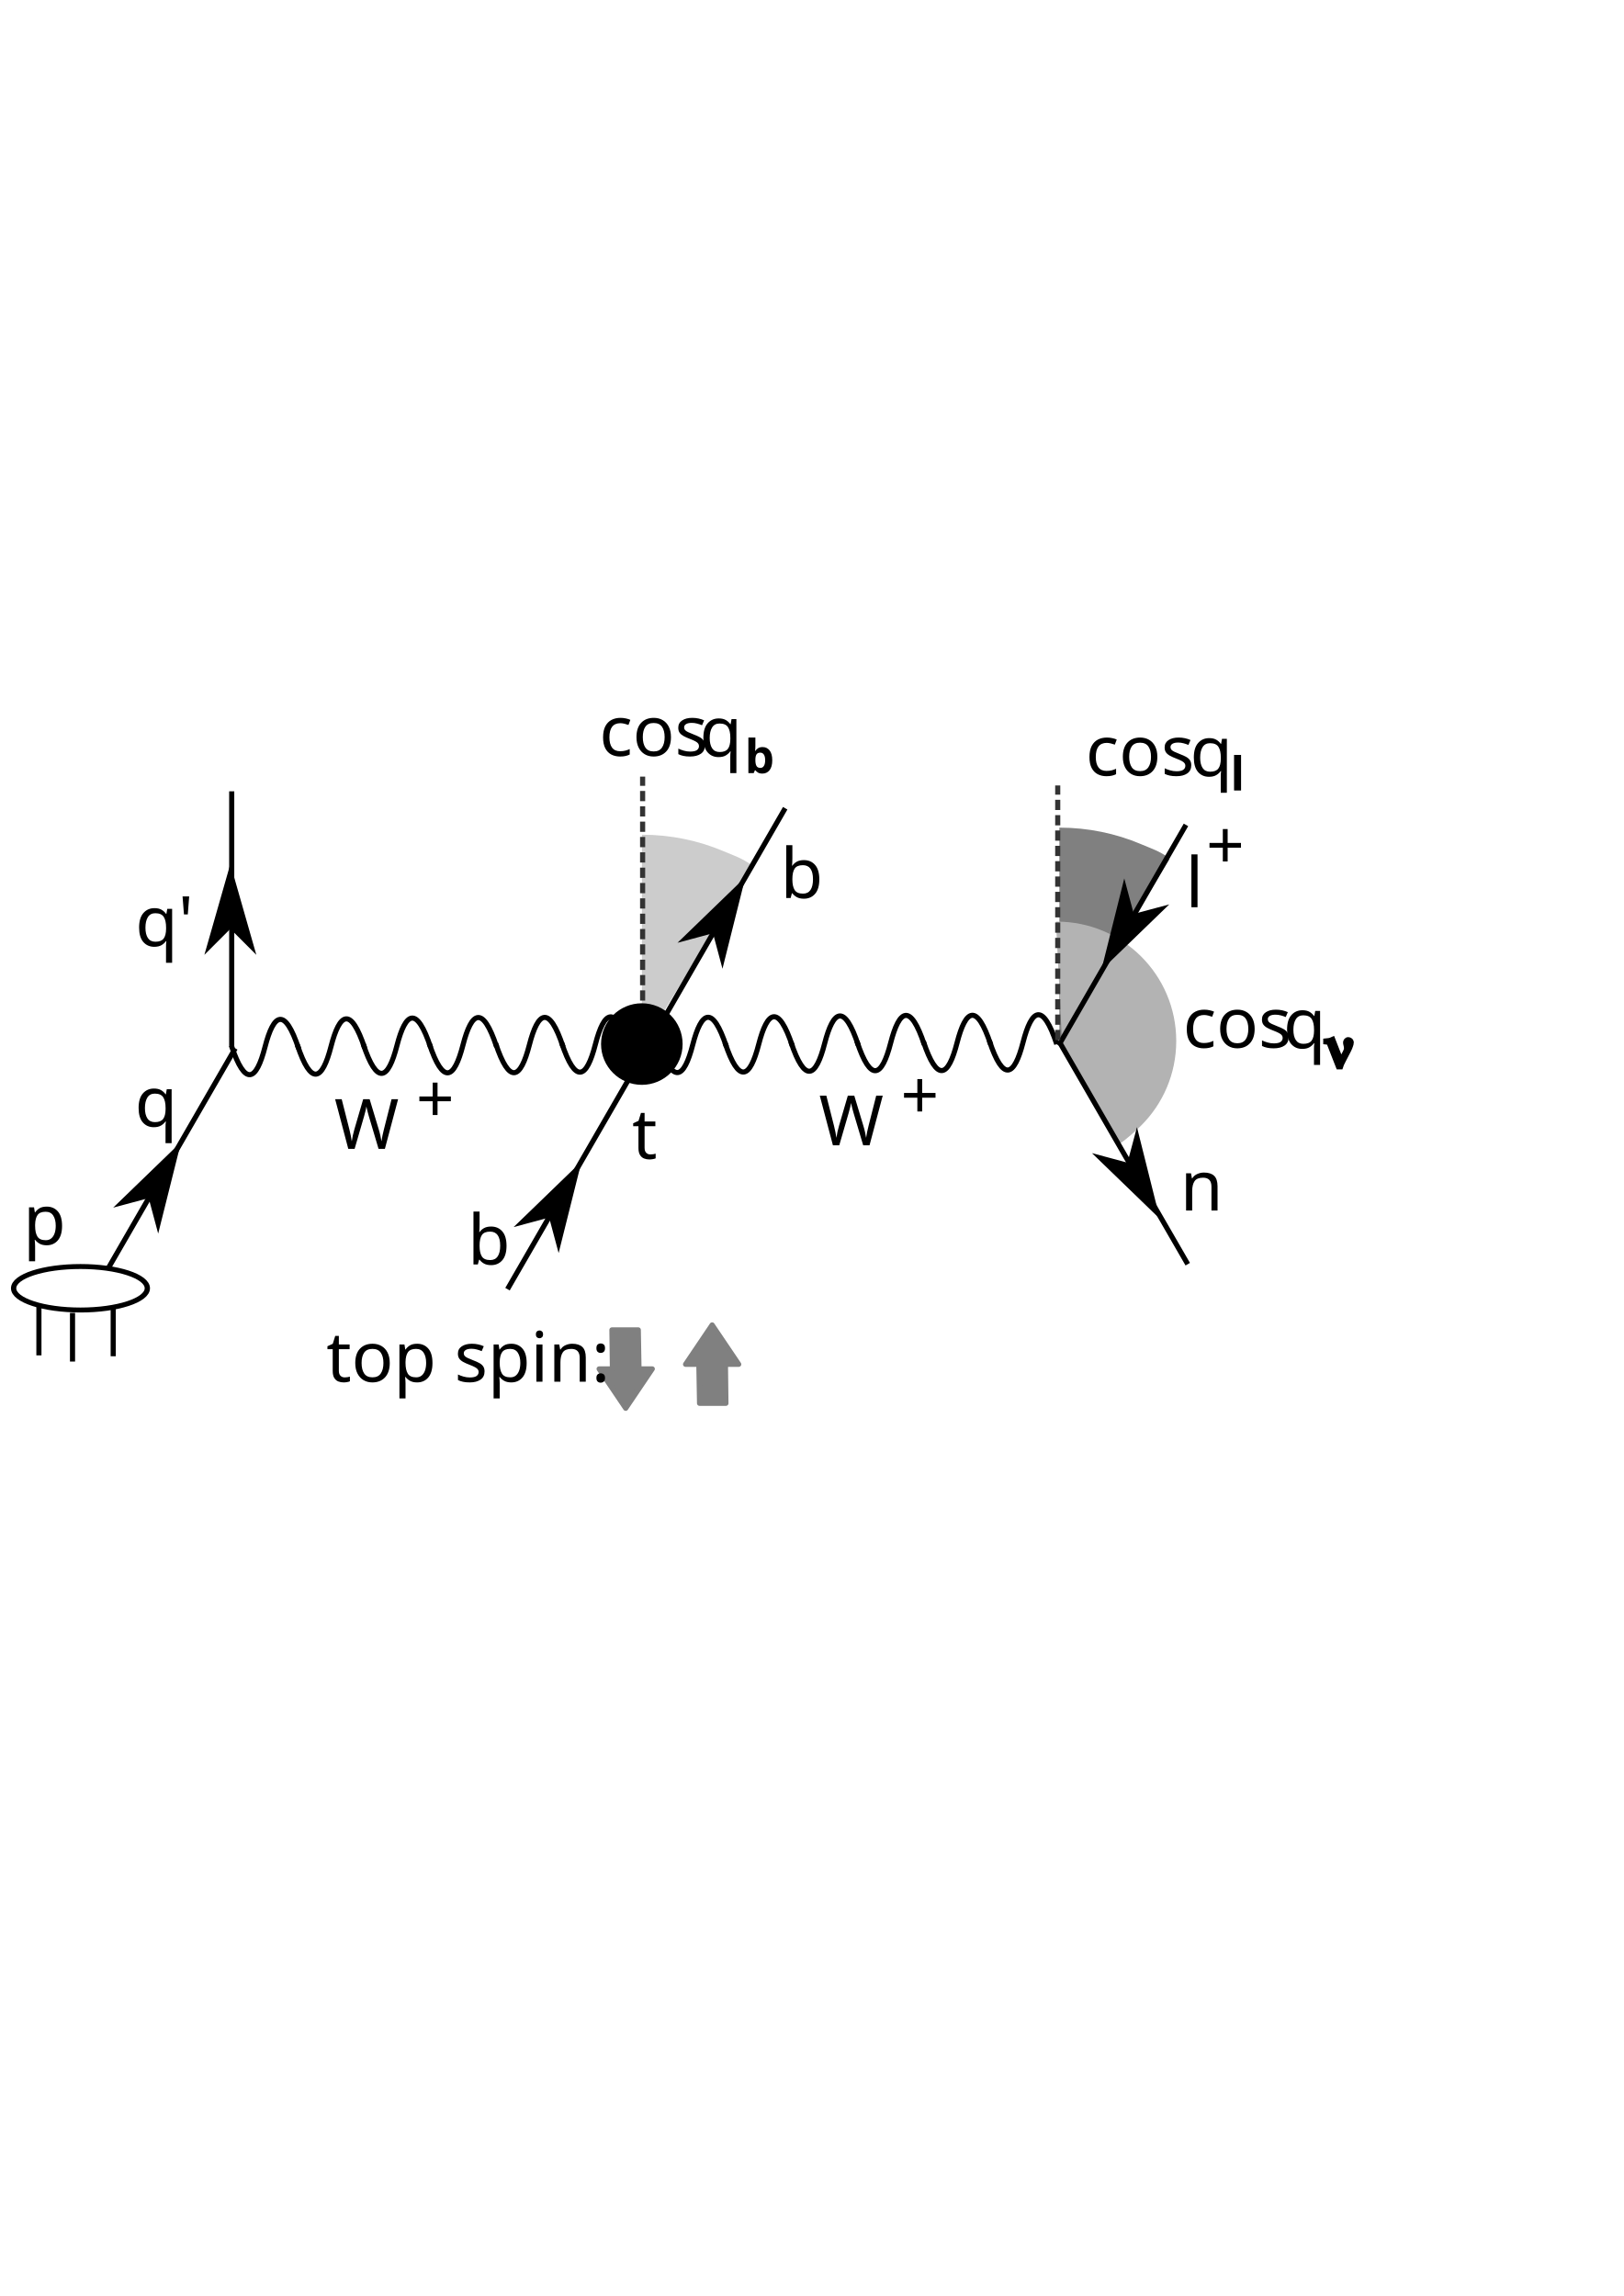
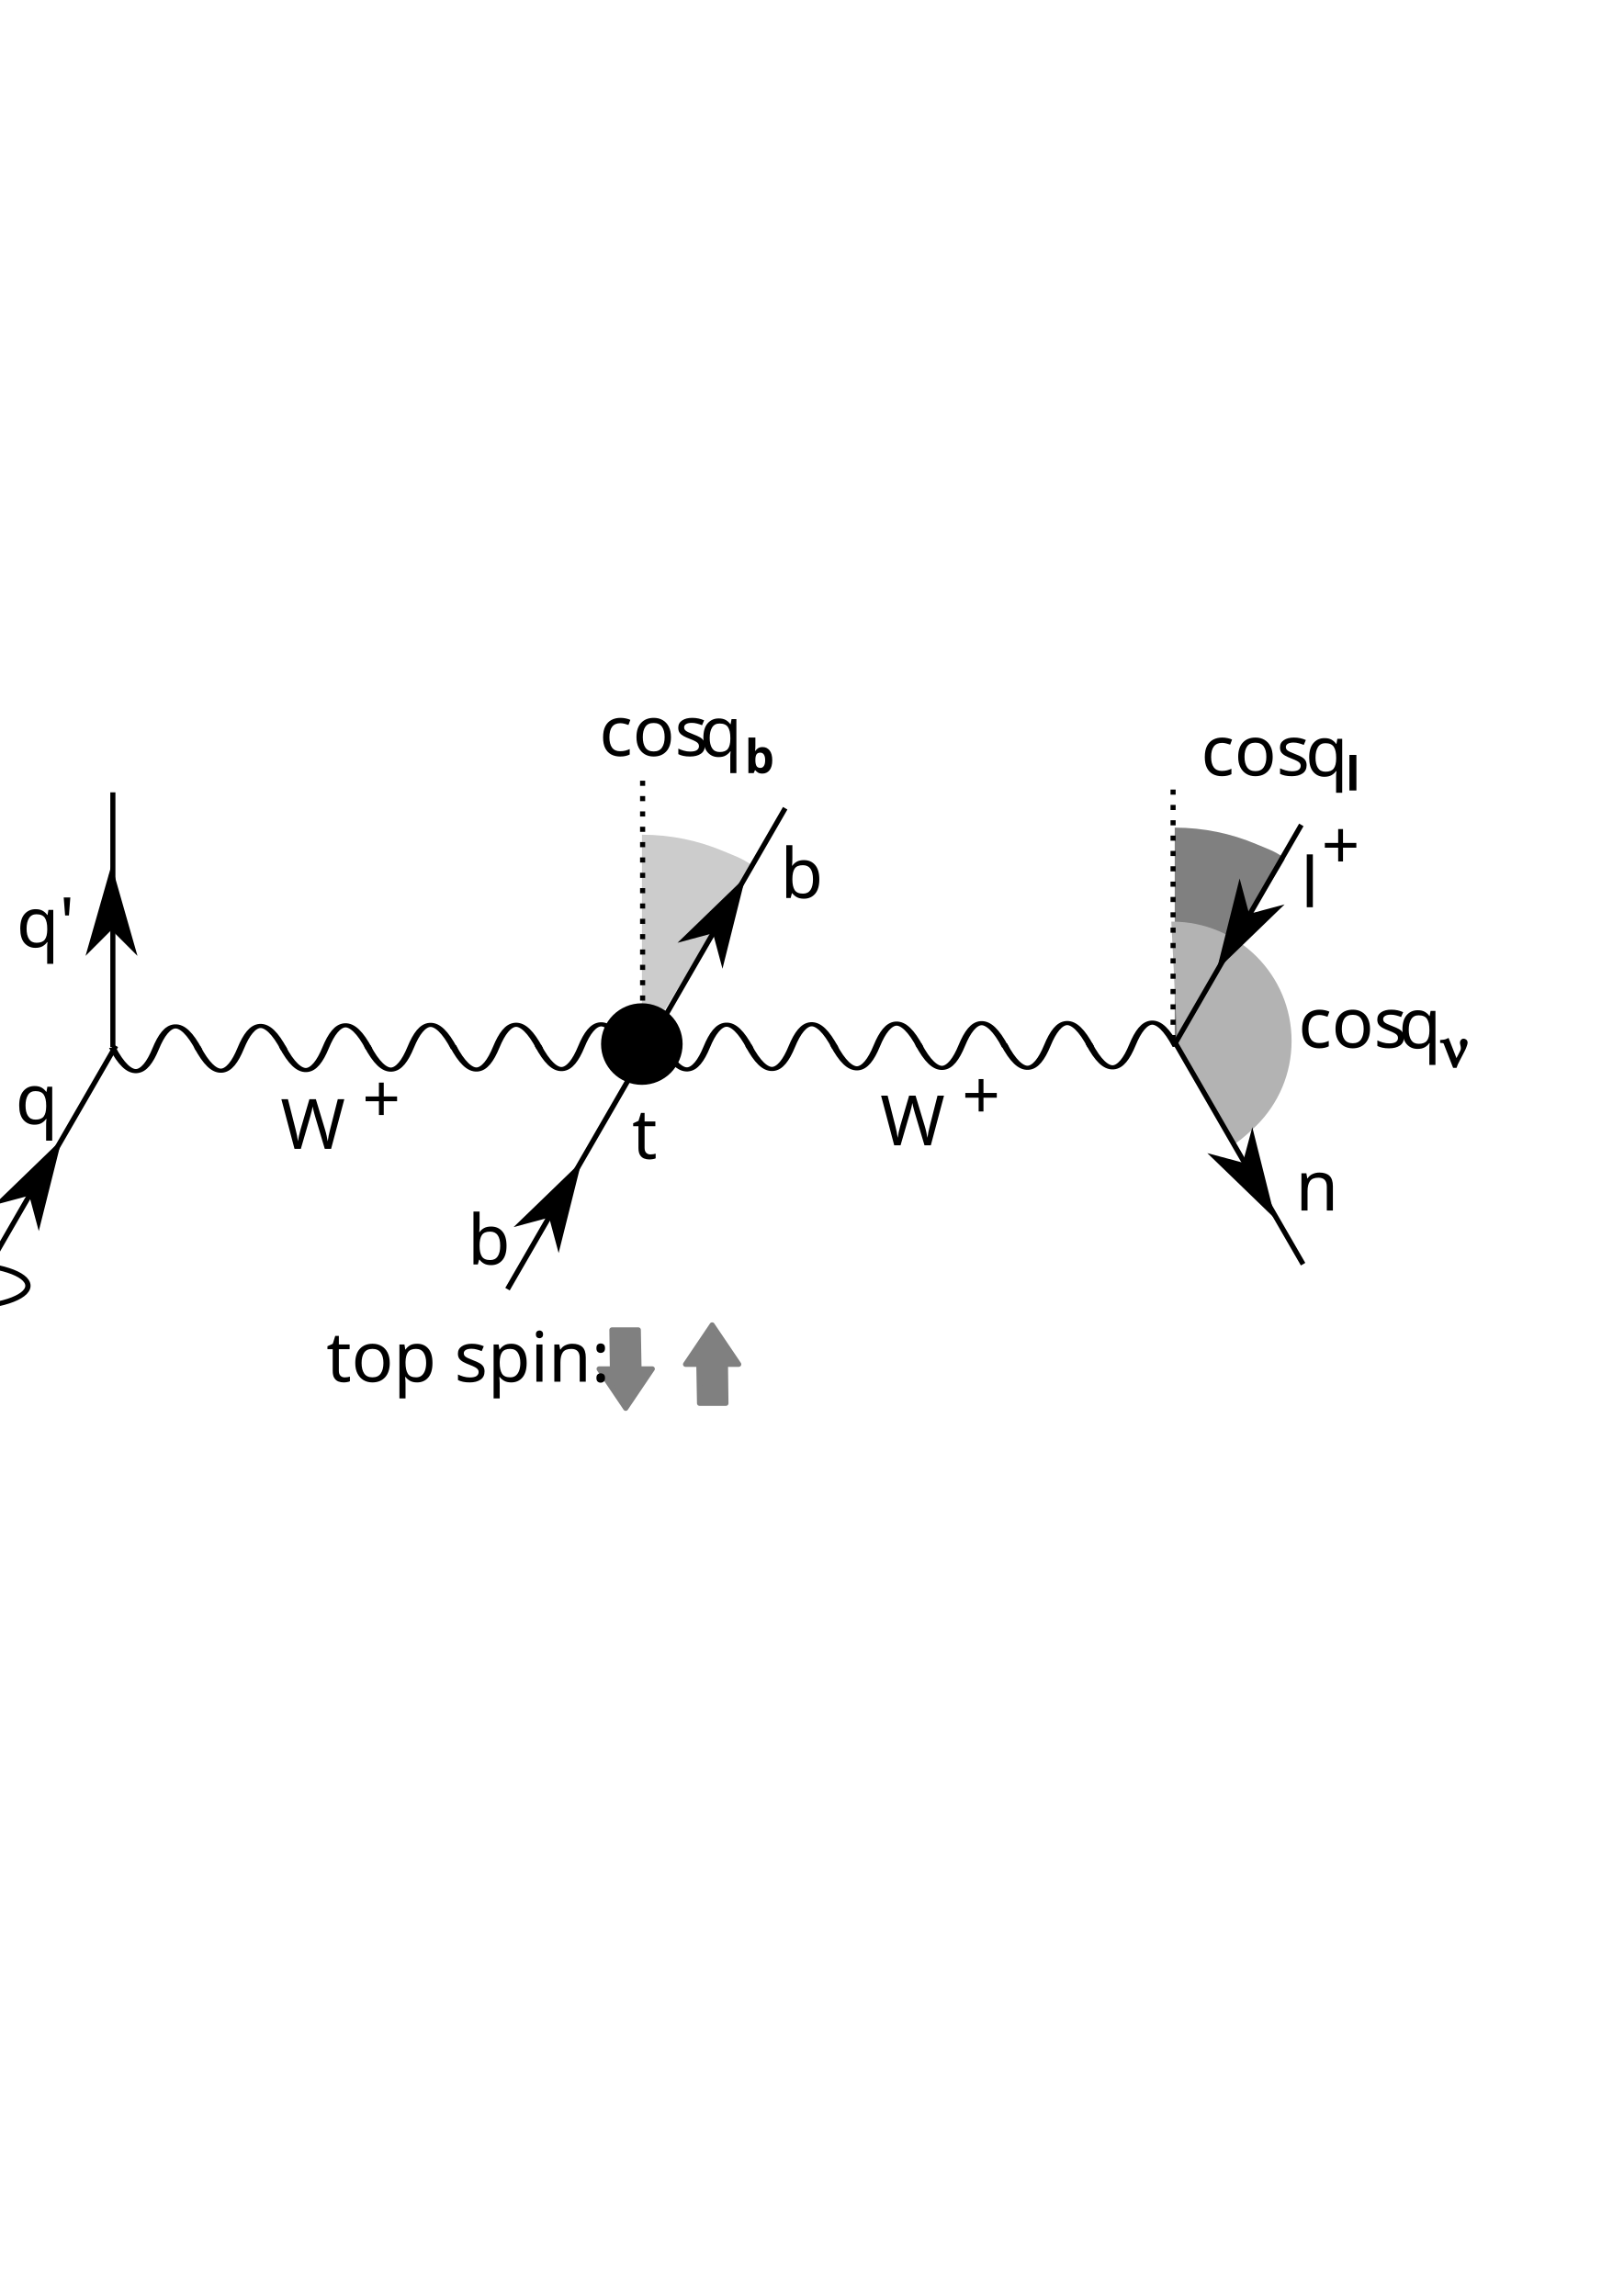
<svg xmlns="http://www.w3.org/2000/svg" width="210mm" height="297mm" id="svg2" version="1.1">
  <defs id="defs4">
    <marker orient="auto" refY="0.0" refX="0.0" id="Arrow1Lend" style="overflow:visible;">
      <path id="path3744" d="M 0.0,0.0 L 5.0,-5.0 L -12.5,0.0 L 5.0,5.0 L 0.0,0.0 z " style="fill-rule:evenodd;stroke:#000000;stroke-width:1.0pt;marker-start:none;" transform="scale(0.8) rotate(180) translate(12.5,0)" />
    </marker>
    <marker orient="auto" refY="0" refX="0" id="Arrow1Lend-5" style="overflow:visible">
      <path id="path3744-1" d="M 0,0 5,-5 -12.5,0 5,5 0,0 z" style="fill-rule:evenodd;stroke:#000000;stroke-width:1pt;marker-start:none" transform="matrix(-0.8,0,0,-0.8,-10,0)" />
    </marker>
    <marker orient="auto" refY="0" refX="0" id="Arrow1Lend-1" style="overflow:visible">
      <path id="path3744-15" d="M 0,0 5,-5 -12.5,0 5,5 0,0 z" style="fill-rule:evenodd;stroke:#000000;stroke-width:1pt;marker-start:none" transform="matrix(-0.8,0,0,-0.8,-10,0)" />
    </marker>
    <marker orient="auto" refY="0" refX="0" id="Arrow1Lend-7" style="overflow:visible">
      <path id="path3744-6" d="M 0,0 5,-5 -12.5,0 5,5 0,0 z" style="fill-rule:evenodd;stroke:#000000;stroke-width:1pt;marker-start:none" transform="matrix(-0.8,0,0,-0.8,-10,0)" />
    </marker>
    <marker orient="auto" refY="0" refX="0" id="Arrow1Lend-0" style="overflow:visible">
      <path id="path3744-2" d="M 0,0 5,-5 -12.5,0 5,5 0,0 z" style="fill-rule:evenodd;stroke:#000000;stroke-width:1pt;marker-start:none" transform="matrix(-0.8,0,0,-0.8,-10,0)" />
    </marker>
    <marker orient="auto" refY="0" refX="0" id="Arrow1Lend-8" style="overflow:visible">
      <path id="path3744-9" d="M 0,0 5,-5 -12.5,0 5,5 0,0 z" style="fill-rule:evenodd;stroke:#000000;stroke-width:1pt;marker-start:none" transform="matrix(-0.8,0,0,-0.8,-10,0)" />
    </marker>
    <marker orient="auto" refY="0" refX="0" id="Arrow1Lend-82" style="overflow:visible">
      <path id="path3744-0" d="M 0,0 5,-5 -12.5,0 5,5 0,0 z" style="fill-rule:evenodd;stroke:#000000;stroke-width:1pt;marker-start:none" transform="matrix(-0.8,0,0,-0.8,-10,0)" />
    </marker>
    <marker orient="auto" refY="0" refX="0" id="marker7229" style="overflow:visible">
      <path id="path7231" d="M 0,0 5,-5 -12.5,0 5,5 0,0 z" style="fill-rule:evenodd;stroke:#000000;stroke-width:1pt;marker-start:none" transform="matrix(-0.8,0,0,-0.8,-10,0)" />
    </marker>
  </defs>
  <g id="layer3" />
  <g id="layer2" style="display:inline">
-     <path style="fill:#808080;stroke:none" d="m 517.843,404.63 c 7.062,0 13.956,0.716 20.615,2.078 6.659,1.363 13.082,3.372 19.201,5.96 6.119,2.588 8.475,3.161 13.917,6.837 l -0.127,0.953 -53.606,88.191 0,-104.02 z" id="path7682" />
-     <path transform="translate(-59.6587,-57.06484)" style="fill:#b3b3b3;fill-opacity:1;stroke:none" d="m 576.268,507.652 c 32.232,0 58.362,26.129 58.362,58.362 0,4.029 -0.408,7.963 -1.186,11.762 -0.777,3.799 -1.924,7.464 -3.401,10.955 -1.477,3.491 -3.283,6.809 -5.381,9.914 -2.098,3.105 -4.486,5.997 -7.127,8.637 -2.64,2.64 -7.262,6.758 -10.367,8.856 l -28.328,-49.065 -3.006,-59.421" id="path8306" />
+     <path style="fill:#808080;stroke:none" d="m 574.228,404.63 c 7.062,0 13.956,0.716 20.615,2.078 6.659,1.363 13.082,3.372 19.201,5.96 6.119,2.588 8.475,3.161 13.917,6.837 l -0.127,0.953 -53.606,88.191 0,-104.02 z" id="path7682" />
+     <path style="fill:#b3b3b3;fill-opacity:1;stroke:none" d="m 572.994,450.587 c 32.232,0 58.362,26.129 58.362,58.362 0,4.029 -0.408,7.963 -1.186,11.762 -0.777,3.799 -1.924,7.464 -3.401,10.955 -1.477,3.491 -3.283,6.809 -5.381,9.914 -2.098,3.105 -4.486,5.997 -7.127,8.637 -2.64,2.64 -7.262,6.758 -10.367,8.856 l -28.328,-49.065 -3.006,-59.421" id="path8306" />
    <path style="fill:#cccccc;stroke:none;display:inline" d="m 313.793,408.088 c 7.062,0 13.956,0.716 20.615,2.078 6.659,1.363 13.082,3.372 19.201,5.96 6.119,2.588 8.475,3.161 13.917,6.837 l -0.127,0.953 -53.606,88.191 0,-104.02 z" id="path7682-8" />
-     <path style="fill:none;stroke:#333333;stroke-width:2.5;stroke-linecap:butt;stroke-linejoin:miter;stroke-miterlimit:4;stroke-opacity:1;stroke-dasharray:5, 2.5;stroke-dashoffset:0;display:inline" d="m 314.127,504.194 10e-6,-124.505" id="path7047-4-4" />
+     <path style="fill:none;stroke:#000000;stroke-width:2.5;stroke-linecap:butt;stroke-linejoin:miter;stroke-miterlimit:4;stroke-opacity:1;stroke-dasharray:2.5,5;stroke-dashoffset:0;display:inline" d="m 314.127,504.194 10e-6,-124.505" id="path7047-4-4" />
  </g>
  <g id="layer1" style="display:inline">
    <path style="fill:#000000;stroke:#000000;stroke-width:2.5;stroke-linecap:round;stroke-linejoin:round;stroke-miterlimit:4;stroke-opacity:1;stroke-dasharray:none;stroke-dashoffset:0" id="path2820" d="m 208.505,630.434 a 18.687,18.687 0 1 1 -37.374,0 18.687,18.687 0 1 1 37.374,0 z" transform="translate(123.923,-119.989)" />
    <text xml:space="preserve" style="font-size:34px;font-style:normal;font-weight:normal;fill:#000000;fill-opacity:1;stroke:none;font-family:Calibri;-inkscape-font-specification:Calibri;font-stretch:normal;font-variant:normal;text-anchor:start;text-align:start;writing-mode:lr;line-height:125%;stroke-width:2.5;stroke-miterlimit:4;stroke-dasharray:none" x="228.549" y="618.186" id="text2826-7">
      <tspan id="tspan2828-4" x="228.549" y="618.186">b</tspan>
    </text>
    <text xml:space="preserve" style="font-size:40px;font-style:normal;font-weight:normal;fill:#000000;fill-opacity:1;stroke:none;font-family:MaplePi;-inkscape-font-specification:MaplePi;stroke-width:2.5;stroke-miterlimit:4;stroke-dasharray:none" x="463.153" y="401.942" id="text2879">
      <tspan id="tspan2881" x="463.153" y="401.942" />
    </text>
    <path style="fill:none;stroke:#000000;stroke-width:2.5;stroke-linecap:butt;stroke-linejoin:miter;stroke-miterlimit:4;stroke-opacity:1;stroke-dasharray:none" d="M 248.076,630.273 383.821,395.155" id="path2818-8" />
    <text xml:space="preserve" style="font-size:40px;font-style:normal;font-weight:normal;fill:#000000;fill-opacity:1;stroke:none;font-family:MaplePi;-inkscape-font-specification:MaplePi;stroke-width:2.5;stroke-miterlimit:4;stroke-dasharray:none" x="303.153" y="550.007" id="text2933">
      <tspan id="tspan2935" x="303.153" y="550.007" />
    </text>
    <text xml:space="preserve" style="font-size:34px;font-style:normal;font-weight:normal;fill:#000000;fill-opacity:1;stroke:none;font-family:Calibri;-inkscape-font-specification:Calibri;font-stretch:normal;font-variant:normal;text-anchor:start;text-align:start;writing-mode:lr;line-height:125%;stroke-width:2.5;stroke-miterlimit:4;stroke-dasharray:none" x="308.965" y="566.513" id="text2826-2">
      <tspan id="tspan2828-45" x="308.965" y="566.513">t</tspan>
    </text>
    <path style="fill:none;stroke:#000000;stroke-width:2.5;stroke-linecap:butt;stroke-linejoin:miter;stroke-miterlimit:4;stroke-opacity:1;stroke-dasharray:none;marker-end:url(#Arrow1Lend)" d="m 359.058,438.021 2.901,-5.025" id="path2964-7-2" />
    <path style="fill:none;stroke:#000000;stroke-width:2.5;stroke-linecap:butt;stroke-linejoin:miter;stroke-miterlimit:4;stroke-opacity:1;stroke-dasharray:none;marker-end:url(#Arrow1Lend)" d="m 278.962,577.014 2.901,-5.025" id="path2964-7-2-1" />
-     <text xml:space="preserve" style="font-size:34px;font-style:normal;font-weight:normal;fill:#000000;fill-opacity:1;stroke:none;font-family:Calibri;-inkscape-font-specification:Calibri;font-stretch:normal;font-variant:normal;text-anchor:start;text-align:start;writing-mode:lr;line-height:125%;stroke-width:2.5;stroke-miterlimit:4;stroke-dasharray:none" x="530.674" y="379.147" id="text2826-5">
-       <tspan id="tspan2828-8" x="530.674" y="379.147">cos</tspan>
+     <text xml:space="preserve" style="font-size:34px;font-style:normal;font-variant:normal;font-weight:normal;font-stretch:normal;text-align:start;line-height:125%;writing-mode:lr-tb;text-anchor:start;fill:#000000;fill-opacity:1;stroke:none;font-family:Calibri;-inkscape-font-specification:Calibri" x="587.059" y="379.147" id="text2826-5">
+       <tspan id="tspan2828-8" x="587.059" y="379.147">cos</tspan>
    </text>
-     <text xml:space="preserve" style="font-size:34px;font-style:normal;font-variant:normal;font-weight:normal;font-stretch:normal;text-align:start;line-height:125%;writing-mode:lr-tb;text-anchor:start;fill:#000000;fill-opacity:1;stroke:none;font-family:MaplePi;-inkscape-font-specification:MaplePi;stroke-width:2.5;stroke-miterlimit:4;stroke-dasharray:none" x="581.696" y="379.426" id="text6104">
-       <tspan id="tspan6106" x="581.696" y="379.426">q</tspan>
+     <text xml:space="preserve" style="font-size:34px;font-style:normal;font-variant:normal;font-weight:normal;font-stretch:normal;text-align:start;line-height:125%;writing-mode:lr-tb;text-anchor:start;fill:#000000;fill-opacity:1;stroke:none;font-family:MaplePi;-inkscape-font-specification:MaplePi" x="638.081" y="379.426" id="text6104">
+       <tspan id="tspan6106" x="638.081" y="379.426">q</tspan>
    </text>
    <path style="fill:#808080;fill-opacity:1;stroke:#808080;stroke-width:2.5;stroke-linecap:round;stroke-linejoin:round;stroke-miterlimit:4;stroke-opacity:1;stroke-dashoffset:0;stroke-dasharray:none" d="m 335.111,667.011 12.999,-19.265 12.999,19.265 -6.5,0 0.241,19.072 -12.901,0 -0.339,-19.072 -6.5,0 z" id="rect6160" />
    <path style="fill:#808080;fill-opacity:1;stroke:#808080;stroke-width:2.5;stroke-linecap:round;stroke-linejoin:round;stroke-miterlimit:4;stroke-opacity:1;stroke-dashoffset:0;stroke-dasharray:none" d="m 318.857,669.261 -12.999,19.265 -12.999,-19.265 6.5,0 -0.241,-19.072 12.901,0 0.339,19.072 6.5,0 z" id="rect6160-4" />
    <text xml:space="preserve" style="font-size:34px;font-style:normal;font-weight:normal;fill:#000000;fill-opacity:1;stroke:none;font-family:Calibri;-inkscape-font-specification:Calibri;font-stretch:normal;font-variant:normal;text-anchor:start;text-align:start;writing-mode:lr;line-height:125%;stroke-width:2.5;stroke-miterlimit:4;stroke-dasharray:none" x="159.512" y="675.524" id="text2826-98">
      <tspan x="159.512" y="675.524" id="tspan6786">top spin: </tspan>
    </text>
-     <g id="g7266" style="stroke-width:2.5;stroke-miterlimit:4;stroke-dasharray:none">
+     <g id="g7266" style="stroke-width:2.5;stroke-miterlimit:4;stroke-dasharray:none" transform="matrix(1.288498,0,0,0.8091659,-90.80823,98.52807)">
      <path d="m 113.054,511.046 c 6.817,20.552 12.21,17.444 16.481,0.855 4.271,-16.589 9.664,-19.696 16.481,0.855" style="fill:none;stroke:#000000;stroke-width:2.5;stroke-linecap:butt;stroke-linejoin:miter;stroke-miterlimit:4;stroke-opacity:1;stroke-dasharray:none" id="path6815-2-8" />
      <path d="m 145.322,510.781 c 6.817,20.552 12.21,17.444 16.481,0.855 4.271,-16.589 9.664,-19.696 16.481,0.855" style="fill:none;stroke:#000000;stroke-width:2.5;stroke-linecap:butt;stroke-linejoin:miter;stroke-miterlimit:4;stroke-opacity:1;stroke-dasharray:none" id="path6815-2-9-6" />
      <path d="m 177.542,510.398 c 6.817,20.552 12.21,17.444 16.481,0.855 4.271,-16.589 9.664,-19.696 16.481,0.855" style="fill:none;stroke:#000000;stroke-width:2.5;stroke-linecap:butt;stroke-linejoin:miter;stroke-miterlimit:4;stroke-opacity:1;stroke-dasharray:none" id="path6815-2-98-6" />
      <path d="m 209.811,510.133 c 6.817,20.552 12.21,17.444 16.481,0.855 4.271,-16.589 9.664,-19.696 16.481,0.855" style="fill:none;stroke:#000000;stroke-width:2.5;stroke-linecap:butt;stroke-linejoin:miter;stroke-miterlimit:4;stroke-opacity:1;stroke-dasharray:none" id="path6815-2-9-3-2" />
      <path d="m 242.265,510.072 c 6.817,20.552 12.21,17.444 16.481,0.855 4.271,-16.589 9.664,-19.696 16.481,0.855" style="fill:none;stroke:#000000;stroke-width:2.5;stroke-linecap:butt;stroke-linejoin:miter;stroke-miterlimit:4;stroke-opacity:1;stroke-dasharray:none" id="path6815-2-98-8-3" />
      <path d="m 274.533,509.807 c 6.817,20.552 12.21,17.444 16.481,0.855 4.271,-16.589 9.664,-19.696 16.481,0.855" style="fill:none;stroke:#000000;stroke-width:2.5;stroke-linecap:butt;stroke-linejoin:miter;stroke-miterlimit:4;stroke-opacity:1;stroke-dasharray:none" id="path6815-2-9-3-6-8" />
    </g>
    <text xml:space="preserve" style="font-size:34px;font-style:normal;font-weight:normal;fill:#000000;fill-opacity:1;stroke:none;font-family:Calibri;-inkscape-font-specification:Calibri;font-stretch:normal;font-variant:normal;text-anchor:start;text-align:start;writing-mode:lr;line-height:125%;stroke-width:2.5;stroke-miterlimit:4;stroke-dasharray:none" x="381.453" y="439.038" id="text2826-7-2">
      <tspan id="tspan2828-4-6" x="381.453" y="439.038">b</tspan>
    </text>
-     <path style="fill:none;stroke:#000000;stroke-width:2.5;stroke-linecap:butt;stroke-linejoin:miter;stroke-miterlimit:4;stroke-opacity:1;stroke-dasharray:none" d="m 113.265,511.382 0,-124.505" id="path7047" />
-     <path style="fill:none;stroke:#000000;stroke-width:2.5;stroke-linecap:butt;stroke-linejoin:miter;stroke-miterlimit:4;stroke-opacity:1;stroke-dasharray:none" d="M 52.742,620.359 114.994,512.534" id="path7047-7" />
-     <path style="fill:none;stroke:#000000;stroke-width:3.146;stroke-linecap:round;stroke-linejoin:round;stroke-miterlimit:4;stroke-opacity:1;stroke-dasharray:none;stroke-dashoffset:0" id="path7084" d="m 64.846,640.804 a 39.772,13.834 0 1 1 -79.545,0 39.772,13.834 0 1 1 79.545,0 z" transform="matrix(0.8216707,0,0,0.7685533,18.73763,137.3426)" />
-     <path style="fill:none;stroke:#000000;stroke-width:2.5;stroke-linecap:butt;stroke-linejoin:miter;stroke-miterlimit:4;stroke-opacity:1;stroke-dasharray:none" d="m 19.022,662.638 0,-23.783" id="path7088" />
-     <path style="fill:none;stroke:#000000;stroke-width:2.5;stroke-linecap:butt;stroke-linejoin:miter;stroke-miterlimit:4;stroke-opacity:1;stroke-dasharray:none" d="m 35.449,665.665 0,-23.783" id="path7088-8" />
-     <path style="fill:none;stroke:#000000;stroke-width:2.5;stroke-linecap:butt;stroke-linejoin:miter;stroke-miterlimit:4;stroke-opacity:1;stroke-dasharray:none" d="m 55.336,663.071 0,-23.783" id="path7088-8-2" />
-     <text xml:space="preserve" style="font-size:34px;font-style:normal;font-weight:normal;fill:#000000;fill-opacity:1;stroke:none;font-family:Calibri;-inkscape-font-specification:Calibri;font-stretch:normal;font-variant:normal;text-anchor:start;text-align:start;writing-mode:lr;line-height:125%;stroke-width:2.5;stroke-miterlimit:4;stroke-dasharray:none" x="11.291" y="608.48" id="text2826-9-2-7">
-       <tspan id="tspan2828-48-7-8" x="11.291" y="608.48">p</tspan>
+     <path style="fill:none;stroke:#000000;stroke-width:2.5;stroke-linecap:butt;stroke-linejoin:miter;stroke-miterlimit:4;stroke-opacity:1;stroke-dasharray:none" d="m 55.169,511.888 0,-124.505" id="path7047" />
+     <path style="fill:none;stroke:#000000;stroke-width:2.5;stroke-linecap:butt;stroke-linejoin:miter;stroke-miterlimit:4;stroke-opacity:1;stroke-dasharray:none" d="M -5.625,619.136 56.627,511.311" id="path7047-7" />
+     <path style="fill:none;stroke:#000000;stroke-width:3.146;stroke-linecap:round;stroke-linejoin:round;stroke-miterlimit:4;stroke-opacity:1;stroke-dasharray:none;stroke-dashoffset:0" id="path7084" d="m 64.846,640.804 a 39.772,13.834 0 1 1 -79.545,0 39.772,13.834 0 1 1 79.545,0 z" transform="matrix(0.8216707,0,0,0.7685533,-39.62941,136.1198)" />
+     <path style="fill:none;stroke:#000000;stroke-width:2.5;stroke-linecap:butt;stroke-linejoin:miter;stroke-miterlimit:4;stroke-opacity:1;stroke-dasharray:none" d="m -39.345,661.416 0,-23.783" id="path7088" />
+     <path style="fill:none;stroke:#000000;stroke-width:2.5;stroke-linecap:butt;stroke-linejoin:miter;stroke-miterlimit:4;stroke-opacity:1;stroke-dasharray:none" d="m -22.918,664.442 0,-23.783" id="path7088-8" />
+     <path style="fill:none;stroke:#000000;stroke-width:2.5;stroke-linecap:butt;stroke-linejoin:miter;stroke-miterlimit:4;stroke-opacity:1;stroke-dasharray:none" d="m -3.031,661.848 0,-23.783" id="path7088-8-2" />
+     <text xml:space="preserve" style="font-size:34px;font-style:normal;font-variant:normal;font-weight:normal;font-stretch:normal;text-align:start;line-height:125%;writing-mode:lr-tb;text-anchor:start;fill:#000000;fill-opacity:1;stroke:none;font-family:Calibri;-inkscape-font-specification:Calibri" x="-47.076" y="607.257" id="text2826-9-2-7">
+       <tspan id="tspan2828-48-7-8" x="-47.076" y="607.257">p</tspan>
    </text>
-     <path style="fill:none;stroke:#000000;stroke-width:2.5;stroke-linecap:butt;stroke-linejoin:miter;stroke-miterlimit:4;stroke-opacity:1;stroke-dasharray:none;marker-end:url(#Arrow1Lend)" d="m 83.214,567.51 2.901,-5.025" id="path2964-7-2-1-0" />
-     <path style="fill:none;stroke:#000000;stroke-width:2.5;stroke-linecap:butt;stroke-linejoin:miter;stroke-miterlimit:4;stroke-opacity:1;stroke-dasharray:none;marker-end:url(#Arrow1Lend)" d="m 112.601,433.041 1e-5,-5.802" id="path2964-7-2-1-0-2" />
-     <path style="fill:none;stroke:#000000;stroke-width:2.5;stroke-linecap:butt;stroke-linejoin:miter;stroke-miterlimit:4;stroke-opacity:1;stroke-dasharray:none" d="M 517.474,511.12 579.727,403.295" id="path7047-5" />
-     <path style="fill:none;stroke:#000000;stroke-width:2.5;stroke-linecap:butt;stroke-linejoin:miter;stroke-miterlimit:4;stroke-opacity:1;stroke-dasharray:none" d="M 580.592,618.062 518.339,510.237" id="path7047-7-5" />
-     <path style="fill:none;stroke:#000000;stroke-width:2.5;stroke-linecap:butt;stroke-linejoin:miter;stroke-miterlimit:4;stroke-opacity:1;stroke-dasharray:none;marker-end:url(#Arrow1Lend)" d="m 561.665,586.678 2.901,5.025" id="path2964-7-2-1-0-27" />
-     <path style="fill:none;stroke:#000000;stroke-width:2.5;stroke-linecap:butt;stroke-linejoin:miter;stroke-miterlimit:4;stroke-opacity:1;stroke-dasharray:none;marker-end:url(#Arrow1Lend)" d="m 543.674,465.072 -2.901,5.025" id="path2964-7-2-1-0-2-6" />
-     <g transform="translate(209.0656,-1.03571)" id="g7266-7" style="stroke-width:2.5;stroke-miterlimit:4;stroke-dasharray:none">
+     <path style="fill:none;stroke:#000000;stroke-width:2.5;stroke-linecap:butt;stroke-linejoin:miter;stroke-miterlimit:4;stroke-opacity:1;stroke-dasharray:none;marker-end:url(#Arrow1Lend)" d="m 24.847,566.287 2.901,-5.025" id="path2964-7-2-1-0" />
+     <path style="fill:none;stroke:#000000;stroke-width:2.5;stroke-linecap:butt;stroke-linejoin:miter;stroke-miterlimit:4;stroke-opacity:1;stroke-dasharray:none;marker-end:url(#Arrow1Lend)" d="m 54.505,433.547 10e-6,-5.802" id="path2964-7-2-1-0-2" />
+     <path style="fill:none;stroke:#000000;stroke-width:2.5;stroke-linecap:butt;stroke-linejoin:miter;stroke-miterlimit:4;stroke-opacity:1;stroke-dasharray:none" d="M 573.859,511.12 636.111,403.295" id="path7047-5" />
+     <path style="fill:none;stroke:#000000;stroke-width:2.5;stroke-linecap:butt;stroke-linejoin:miter;stroke-miterlimit:4;stroke-opacity:1;stroke-dasharray:none" d="M 636.976,618.062 574.724,510.237" id="path7047-7-5" />
+     <path style="fill:none;stroke:#000000;stroke-width:2.5;stroke-linecap:butt;stroke-linejoin:miter;stroke-miterlimit:4;stroke-opacity:1;stroke-dasharray:none;marker-end:url(#Arrow1Lend)" d="m 618.049,586.678 2.901,5.025" id="path2964-7-2-1-0-27" />
+     <path style="fill:none;stroke:#000000;stroke-width:2.5;stroke-linecap:butt;stroke-linejoin:miter;stroke-miterlimit:4;stroke-opacity:1;stroke-dasharray:none;marker-end:url(#Arrow1Lend)" d="m 600.058,465.072 -2.901,5.025" id="path2964-7-2-1-0-2-6" />
+     <g transform="matrix(1.288498,0,0,0.8091659,178.5725,97.69001)" id="g7266-7" style="stroke-width:2.5;stroke-miterlimit:4;stroke-dasharray:none">
      <path d="m 113.054,511.046 c 6.817,20.552 12.21,17.444 16.481,0.855 4.271,-16.589 9.664,-19.696 16.481,0.855" style="fill:none;stroke:#000000;stroke-width:2.5;stroke-linecap:butt;stroke-linejoin:miter;stroke-miterlimit:4;stroke-opacity:1;stroke-dasharray:none" id="path6815-2-8-8" />
      <path d="m 145.322,510.781 c 6.817,20.552 12.21,17.444 16.481,0.855 4.271,-16.589 9.664,-19.696 16.481,0.855" style="fill:none;stroke:#000000;stroke-width:2.5;stroke-linecap:butt;stroke-linejoin:miter;stroke-miterlimit:4;stroke-opacity:1;stroke-dasharray:none" id="path6815-2-9-6-7" />
      <path d="m 177.542,510.398 c 6.817,20.552 12.21,17.444 16.481,0.855 4.271,-16.589 9.664,-19.696 16.481,0.855" style="fill:none;stroke:#000000;stroke-width:2.5;stroke-linecap:butt;stroke-linejoin:miter;stroke-miterlimit:4;stroke-opacity:1;stroke-dasharray:none" id="path6815-2-98-6-8" />
      <path d="m 209.811,510.133 c 6.817,20.552 12.21,17.444 16.481,0.855 4.271,-16.589 9.664,-19.696 16.481,0.855" style="fill:none;stroke:#000000;stroke-width:2.5;stroke-linecap:butt;stroke-linejoin:miter;stroke-miterlimit:4;stroke-opacity:1;stroke-dasharray:none" id="path6815-2-9-3-2-1" />
      <path d="m 242.265,510.072 c 6.817,20.552 12.21,17.444 16.481,0.855 4.271,-16.589 9.664,-19.696 16.481,0.855" style="fill:none;stroke:#000000;stroke-width:2.5;stroke-linecap:butt;stroke-linejoin:miter;stroke-miterlimit:4;stroke-opacity:1;stroke-dasharray:none" id="path6815-2-98-8-3-6" />
      <path d="m 274.533,509.807 c 6.817,20.552 12.21,17.444 16.481,0.855 4.271,-16.589 9.664,-19.696 16.481,0.855" style="fill:none;stroke:#000000;stroke-width:2.5;stroke-linecap:butt;stroke-linejoin:miter;stroke-miterlimit:4;stroke-opacity:1;stroke-dasharray:none" id="path6815-2-9-3-6-8-0" />
    </g>
-     <text xml:space="preserve" style="font-size:34px;font-style:normal;font-weight:normal;fill:#000000;fill-opacity:1;stroke:none;font-family:Calibri;-inkscape-font-specification:Calibri;font-stretch:normal;font-variant:normal;text-anchor:start;text-align:start;writing-mode:lr;line-height:125%;stroke-width:2.5;stroke-miterlimit:4;stroke-dasharray:none" x="579.492" y="443.551" id="text2826-7-8">
-       <tspan id="tspan2828-4-9" x="579.492" y="443.551">l</tspan>
+     <text xml:space="preserve" style="font-size:34px;font-style:normal;font-variant:normal;font-weight:normal;font-stretch:normal;text-align:start;line-height:125%;writing-mode:lr-tb;text-anchor:start;fill:#000000;fill-opacity:1;stroke:none;font-family:Calibri;-inkscape-font-specification:Calibri" x="635.877" y="443.551" id="text2826-7-8">
+       <tspan id="tspan2828-4-9" x="635.877" y="443.551">l</tspan>
    </text>
-     <text xml:space="preserve" style="font-size:32.743px;font-style:normal;font-weight:normal;fill:#000000;fill-opacity:1;stroke:none;font-family:MaplePi;-inkscape-font-specification:MaplePi;stroke-width:2.5;stroke-miterlimit:4;stroke-dasharray:none" x="589.587" y="424.811" id="text4270-4">
-       <tspan id="tspan4272-2" x="589.587" y="424.811">+</tspan>
+     <text xml:space="preserve" style="font-size:32.743px;font-style:normal;font-weight:normal;fill:#000000;fill-opacity:1;stroke:none;font-family:MaplePi;-inkscape-font-specification:MaplePi" x="645.971" y="424.811" id="text4270-4">
+       <tspan id="tspan4272-2" x="645.971" y="424.811">+</tspan>
    </text>
-     <text xml:space="preserve" style="font-size:34px;font-style:normal;font-weight:normal;fill:#000000;fill-opacity:1;stroke:none;font-family:Calibri;-inkscape-font-specification:Calibri;font-stretch:normal;font-variant:normal;text-anchor:start;text-align:start;writing-mode:lr;line-height:125%;stroke-width:2.5;stroke-miterlimit:4;stroke-dasharray:none" x="400.326" y="559.952" id="text2826-2-0">
-       <tspan id="tspan2828-45-0" x="400.326" y="559.952">W</tspan>
+     <text xml:space="preserve" style="font-size:34px;font-style:normal;font-variant:normal;font-weight:normal;font-stretch:normal;text-align:start;line-height:125%;writing-mode:lr-tb;text-anchor:start;fill:#000000;fill-opacity:1;stroke:none;font-family:Calibri;-inkscape-font-specification:Calibri" x="430.284" y="559.952" id="text2826-2-0">
+       <tspan id="tspan2828-45-0" x="430.284" y="559.952">W</tspan>
    </text>
-     <text xml:space="preserve" style="font-size:32.743px;font-style:normal;font-weight:normal;fill:#000000;fill-opacity:1;stroke:none;font-family:MaplePi;-inkscape-font-specification:MaplePi;stroke-width:2.5;stroke-miterlimit:4;stroke-dasharray:none" x="440.265" y="547.044" id="text4270">
-       <tspan id="tspan4272" x="440.265" y="547.044">+</tspan>
+     <text xml:space="preserve" style="font-size:32.743px;font-style:normal;font-weight:normal;fill:#000000;fill-opacity:1;stroke:none;font-family:MaplePi;-inkscape-font-specification:MaplePi" x="470.222" y="547.044" id="text4270">
+       <tspan id="tspan4272" x="470.222" y="547.044">+</tspan>
    </text>
-     <text xml:space="preserve" style="font-size:34px;font-style:normal;font-weight:normal;fill:#000000;fill-opacity:1;stroke:none;font-family:Calibri;-inkscape-font-specification:Calibri;font-stretch:normal;font-variant:normal;text-anchor:start;text-align:start;writing-mode:lr;line-height:125%;stroke-width:2.5;stroke-miterlimit:4;stroke-dasharray:none" x="163.421" y="561.681" id="text2826-2-0-0">
-       <tspan id="tspan2828-45-0-7" x="163.421" y="561.681">W</tspan>
+     <text xml:space="preserve" style="font-size:34px;font-style:normal;font-variant:normal;font-weight:normal;font-stretch:normal;text-align:start;line-height:125%;writing-mode:lr-tb;text-anchor:start;fill:#000000;fill-opacity:1;stroke:none;font-family:Calibri;-inkscape-font-specification:Calibri" x="137.132" y="561.681" id="text2826-2-0-0">
+       <tspan id="tspan2828-45-0-7" x="137.132" y="561.681">W</tspan>
    </text>
-     <text xml:space="preserve" style="font-size:32.743px;font-style:normal;font-weight:normal;fill:#000000;fill-opacity:1;stroke:none;font-family:MaplePi;-inkscape-font-specification:MaplePi;stroke-width:2.5;stroke-miterlimit:4;stroke-dasharray:none" x="203.359" y="548.773" id="text4270-2">
-       <tspan id="tspan4272-5" x="203.359" y="548.773">+</tspan>
+     <text xml:space="preserve" style="font-size:32.743px;font-style:normal;font-weight:normal;fill:#000000;fill-opacity:1;stroke:none;font-family:MaplePi;-inkscape-font-specification:MaplePi" x="177.07" y="548.773" id="text4270-2">
+       <tspan id="tspan4272-5" x="177.07" y="548.773">+</tspan>
    </text>
-     <text xml:space="preserve" style="font-size:34px;font-style:normal;font-weight:normal;fill:#000000;fill-opacity:1;stroke:none;font-family:MaplePi;-inkscape-font-specification:MaplePi;font-stretch:normal;font-variant:normal;text-anchor:start;text-align:start;writing-mode:lr;line-height:125%;stroke-width:2.5;stroke-miterlimit:4;stroke-dasharray:none" x="576.891" y="591.829" id="text2879-5">
-       <tspan id="tspan2881-2" x="576.891" y="591.829">n</tspan>
+     <text xml:space="preserve" style="font-size:34px;font-style:normal;font-variant:normal;font-weight:normal;font-stretch:normal;text-align:start;line-height:125%;writing-mode:lr-tb;text-anchor:start;fill:#000000;fill-opacity:1;stroke:none;font-family:MaplePi;-inkscape-font-specification:MaplePi" x="633.276" y="591.829" id="text2879-5">
+       <tspan id="tspan2881-2" x="633.276" y="591.829">n</tspan>
    </text>
-     <text xml:space="preserve" style="font-size:34px;font-style:normal;font-weight:normal;fill:#000000;fill-opacity:1;stroke:none;font-family:Calibri;-inkscape-font-specification:Calibri;font-stretch:normal;font-variant:normal;text-anchor:start;text-align:start;writing-mode:lr;line-height:125%;stroke-width:2.5;stroke-miterlimit:4;stroke-dasharray:none" x="65.877" y="550.749" id="text2826-9-2-7-1">
-       <tspan id="tspan2828-48-7-8-4" x="65.877" y="550.749">q</tspan>
+     <text xml:space="preserve" style="font-size:34px;font-style:normal;font-variant:normal;font-weight:normal;font-stretch:normal;text-align:start;line-height:125%;writing-mode:lr-tb;text-anchor:start;fill:#000000;fill-opacity:1;stroke:none;font-family:Calibri;-inkscape-font-specification:Calibri" x="7.51" y="549.526" id="text2826-9-2-7-1">
+       <tspan id="tspan2828-48-7-8-4" x="7.51" y="549.526">q</tspan>
    </text>
-     <text xml:space="preserve" style="font-size:34px;font-style:normal;font-weight:normal;fill:#000000;fill-opacity:1;stroke:none;font-family:Calibri;-inkscape-font-specification:Calibri;font-stretch:normal;font-variant:normal;text-anchor:start;text-align:start;writing-mode:lr;line-height:125%;stroke-width:2.5;stroke-miterlimit:4;stroke-dasharray:none" x="66.126" y="462.558" id="text2826-9-2-7-1-8">
-       <tspan id="tspan2828-48-7-8-4-6" x="66.126" y="462.558">q'</tspan>
+     <text xml:space="preserve" style="font-size:34px;font-style:normal;font-variant:normal;font-weight:normal;font-stretch:normal;text-align:start;line-height:125%;writing-mode:lr-tb;text-anchor:start;fill:#000000;fill-opacity:1;stroke:none;font-family:Calibri;-inkscape-font-specification:Calibri" x="8.029" y="463.064" id="text2826-9-2-7-1-8">
+       <tspan id="tspan2828-48-7-8-4-6" x="8.029" y="463.064">q'</tspan>
    </text>
-     <path style="fill:none;stroke:#333333;stroke-width:2.5;stroke-linecap:butt;stroke-linejoin:miter;stroke-miterlimit:4;stroke-opacity:1;stroke-dasharray:5, 2.5;stroke-dashoffset:0" d="m 517.042,508.517 1e-5,-124.505" id="path7047-4" />
-     <text xml:space="preserve" style="font-size:34px;font-style:normal;font-weight:normal;fill:#000000;fill-opacity:1;stroke:none;font-family:Calibri;-inkscape-font-specification:Calibri;font-stretch:normal;font-variant:normal;text-anchor:start;text-align:start;writing-mode:lr;line-height:125%;stroke-width:2.5;stroke-miterlimit:4;stroke-dasharray:none" x="578.248" y="512.188" id="text2826-5-9">
-       <tspan id="tspan2828-8-8" x="578.248" y="512.188">cos</tspan>
+     <path style="fill:none;stroke:#000000;stroke-width:2.5;stroke-linecap:butt;stroke-linejoin:miter;stroke-miterlimit:4;stroke-opacity:1;stroke-dasharray:2.5, 5;stroke-dashoffset:0" d="m 573.427,508.517 10e-6,-124.505" id="path7047-4" />
+     <text xml:space="preserve" style="font-size:34px;font-style:normal;font-variant:normal;font-weight:normal;font-stretch:normal;text-align:start;line-height:125%;writing-mode:lr-tb;text-anchor:start;fill:#000000;fill-opacity:1;stroke:none;font-family:Calibri;-inkscape-font-specification:Calibri" x="634.633" y="512.188" id="text2826-5-9">
+       <tspan id="tspan2828-8-8" x="634.633" y="512.188">cos</tspan>
    </text>
-     <text xml:space="preserve" style="font-size:34px;font-style:normal;font-variant:normal;font-weight:normal;font-stretch:normal;text-align:start;line-height:125%;writing-mode:lr-tb;text-anchor:start;fill:#000000;fill-opacity:1;stroke:none;font-family:MaplePi;-inkscape-font-specification:MaplePi;stroke-width:2.5;stroke-miterlimit:4;stroke-dasharray:none" x="627.27" y="512.466" id="text6104-3">
-       <tspan id="tspan6106-5" x="627.27" y="512.466">q</tspan>
+     <text xml:space="preserve" style="font-size:34px;font-style:normal;font-variant:normal;font-weight:normal;font-stretch:normal;text-align:start;line-height:125%;writing-mode:lr-tb;text-anchor:start;fill:#000000;fill-opacity:1;stroke:none;font-family:MaplePi;-inkscape-font-specification:MaplePi" x="683.655" y="512.466" id="text6104-3">
+       <tspan id="tspan6106-5" x="683.655" y="512.466">q</tspan>
    </text>
    <text xml:space="preserve" style="font-size:34px;font-style:normal;font-weight:normal;fill:#000000;fill-opacity:1;stroke:none;font-family:Calibri;-inkscape-font-specification:Calibri;font-stretch:normal;font-variant:normal;text-anchor:start;text-align:start;writing-mode:lr;line-height:125%;stroke-width:2.5;stroke-miterlimit:4;stroke-dasharray:none" x="292.924" y="369.526" id="text2826-5-9-5">
      <tspan id="tspan2828-8-8-1" x="292.924" y="369.526">cos</tspan>
    </text>
    <text xml:space="preserve" style="font-size:34px;font-style:normal;font-variant:normal;font-weight:normal;font-stretch:normal;text-align:start;line-height:125%;writing-mode:lr-tb;text-anchor:start;fill:#000000;fill-opacity:1;stroke:none;font-family:MaplePi;-inkscape-font-specification:MaplePi;stroke-width:2.5;stroke-miterlimit:4;stroke-dasharray:none" x="341.946" y="369.804" id="text6104-3-5">
      <tspan id="tspan6106-5-5" x="341.946" y="369.804">q</tspan>
    </text>
    <text xml:space="preserve" style="font-size:22.891px;font-style:normal;font-variant:normal;font-weight:bold;font-stretch:normal;text-align:start;line-height:125%;writing-mode:lr-tb;text-anchor:start;fill:#000000;fill-opacity:1;stroke:none;font-family:Calibri;-inkscape-font-specification:Calibri Bold;stroke-width:2.5;stroke-miterlimit:4;stroke-dasharray:none" x="364.042" y="377.973" id="text2826-7-2-8">
      <tspan id="tspan2828-4-6-4" x="364.042" y="377.973">b</tspan>
    </text>
-     <text xml:space="preserve" style="font-size:22.891px;font-style:normal;font-variant:normal;font-weight:bold;font-stretch:normal;text-align:start;line-height:125%;writing-mode:lr-tb;text-anchor:start;fill:#000000;fill-opacity:1;stroke:none;font-family:Calibri;-inkscape-font-specification:Calibri Bold;stroke-width:2.5;stroke-miterlimit:4;stroke-dasharray:none" x="601.452" y="386.475" id="text2826-7-2-8-0">
-       <tspan id="tspan2828-4-6-4-5" x="601.452" y="386.475">l</tspan>
+     <text xml:space="preserve" style="font-size:22.891px;font-style:normal;font-variant:normal;font-weight:bold;font-stretch:normal;text-align:start;line-height:125%;writing-mode:lr-tb;text-anchor:start;fill:#000000;fill-opacity:1;stroke:none;font-family:Calibri;-inkscape-font-specification:Calibri Bold" x="657.837" y="386.475" id="text2826-7-2-8-0">
+       <tspan id="tspan2828-4-6-4-5" x="657.837" y="386.475">l</tspan>
    </text>
-     <path id="path8538" style="font-size:25.709px;font-style:normal;font-weight:normal;fill:#000000;fill-opacity:1;stroke:#000000;stroke-width:2.5;stroke-miterlimit:4;stroke-opacity:1;stroke-dasharray:none;font-family:MaplePi;-inkscape-font-specification:MaplePi" d="m 660.52,509.873 c -10e-6,0.103 -0.034,0.278 -0.103,0.527 -0.069,0.249 -0.159,0.536 -0.27,0.861 -0.111,0.326 -0.24,0.673 -0.386,1.041 -0.146,0.368 -0.304,0.716 -0.476,1.042 -0.377,0.754 -0.789,1.555 -1.234,2.403 -0.446,0.848 -0.866,1.658 -1.26,2.429 -0.394,0.771 -0.737,1.461 -1.028,2.07 -0.291,0.609 -0.471,1.05 -0.54,1.324 l -0.952,0 -4.319,-11.055 c -0.103,-0.274 -0.192,-0.475 -0.27,-0.604 -0.077,-0.129 -0.185,-0.227 -0.322,-0.296 -0.171,-0.086 -0.394,-0.137 -0.668,-0.154 -0.274,-0.017 -0.48,-0.034 -0.617,-0.051 l 0,-0.489 c 0.463,-0.051 0.836,-0.09 1.118,-0.115 0.283,-0.026 0.535,-0.064 0.758,-0.116 0.223,-0.051 0.441,-0.12 0.656,-0.206 0.214,-0.086 0.493,-0.205 0.836,-0.36 l 4.062,10.386 2.005,-3.856 c 0.172,-0.326 0.304,-0.605 0.399,-0.836 0.094,-0.231 0.163,-0.433 0.206,-0.604 0.043,-0.171 0.069,-0.317 0.077,-0.437 0.009,-0.12 0.013,-0.223 0.013,-0.309 -1e-5,-0.497 -0.073,-0.998 -0.218,-1.504 -0.146,-0.506 -0.219,-0.947 -0.219,-1.324 -10e-6,-0.103 0.026,-0.232 0.077,-0.386 0.051,-0.154 0.128,-0.304 0.231,-0.45 0.103,-0.146 0.236,-0.266 0.399,-0.36 0.163,-0.094 0.364,-0.141 0.605,-0.141 0.309,10e-6 0.626,0.124 0.951,0.373 0.326,0.248 0.488,0.647 0.488,1.196 z" />
+     <path id="path8538" style="font-size:25.709px;font-style:normal;font-weight:normal;fill:#000000;fill-opacity:1;stroke:#000000;stroke-width:1;stroke-miterlimit:4;stroke-opacity:1;stroke-dasharray:none;font-family:MaplePi;-inkscape-font-specification:MaplePi" d="m 716.904,509.873 c -1e-5,0.103 -0.034,0.278 -0.103,0.527 -0.069,0.249 -0.159,0.536 -0.27,0.861 -0.111,0.326 -0.24,0.673 -0.386,1.041 -0.146,0.368 -0.304,0.716 -0.476,1.042 -0.377,0.754 -0.789,1.555 -1.234,2.403 -0.446,0.848 -0.866,1.658 -1.26,2.429 -0.394,0.771 -0.737,1.461 -1.028,2.07 -0.291,0.609 -0.471,1.05 -0.54,1.324 l -0.952,0 -4.319,-11.055 c -0.103,-0.274 -0.192,-0.475 -0.27,-0.604 -0.077,-0.129 -0.185,-0.227 -0.322,-0.296 -0.171,-0.086 -0.394,-0.137 -0.668,-0.154 -0.274,-0.017 -0.48,-0.034 -0.617,-0.051 l 0,-0.489 c 0.463,-0.051 0.836,-0.09 1.118,-0.115 0.283,-0.026 0.535,-0.064 0.758,-0.116 0.223,-0.051 0.441,-0.12 0.656,-0.206 0.214,-0.086 0.493,-0.205 0.836,-0.36 l 4.062,10.386 2.005,-3.856 c 0.172,-0.326 0.304,-0.605 0.399,-0.836 0.094,-0.231 0.163,-0.433 0.206,-0.604 0.043,-0.171 0.069,-0.317 0.077,-0.437 0.009,-0.12 0.013,-0.223 0.013,-0.309 -10e-6,-0.497 -0.073,-0.998 -0.218,-1.504 -0.146,-0.506 -0.219,-0.947 -0.219,-1.324 -1e-5,-0.103 0.026,-0.232 0.077,-0.386 0.051,-0.154 0.128,-0.304 0.231,-0.45 0.103,-0.146 0.236,-0.266 0.399,-0.36 0.163,-0.094 0.364,-0.141 0.605,-0.141 0.309,10e-6 0.626,0.124 0.951,0.373 0.326,0.248 0.488,0.647 0.488,1.196 z" />
  </g>
</svg>
